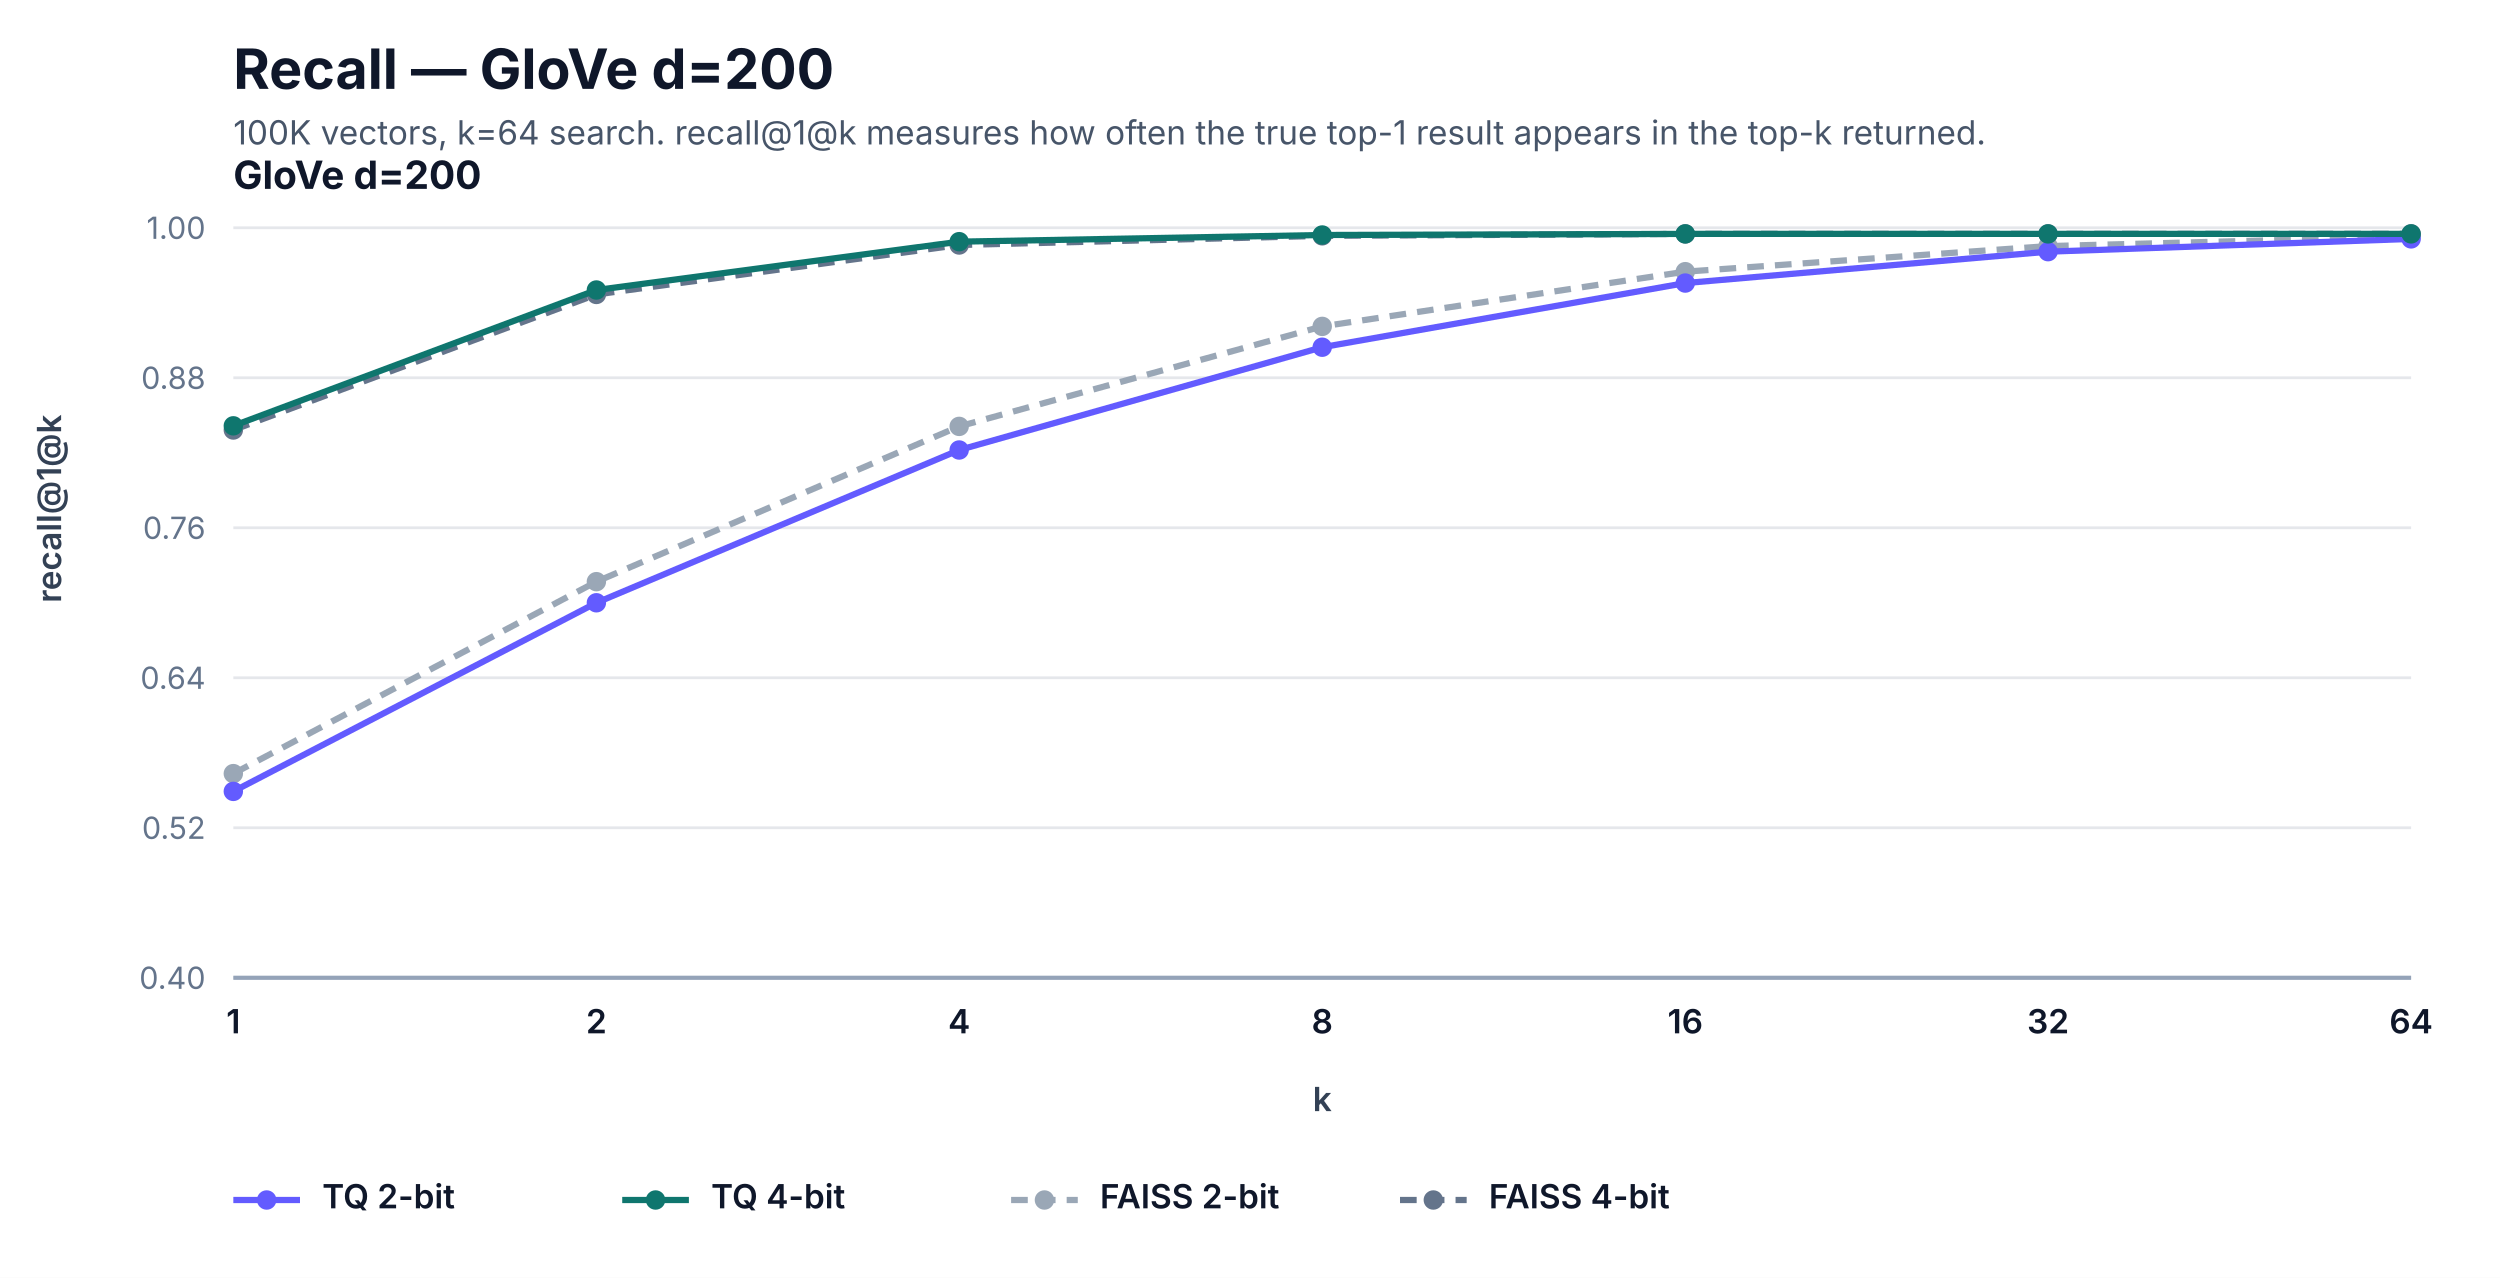
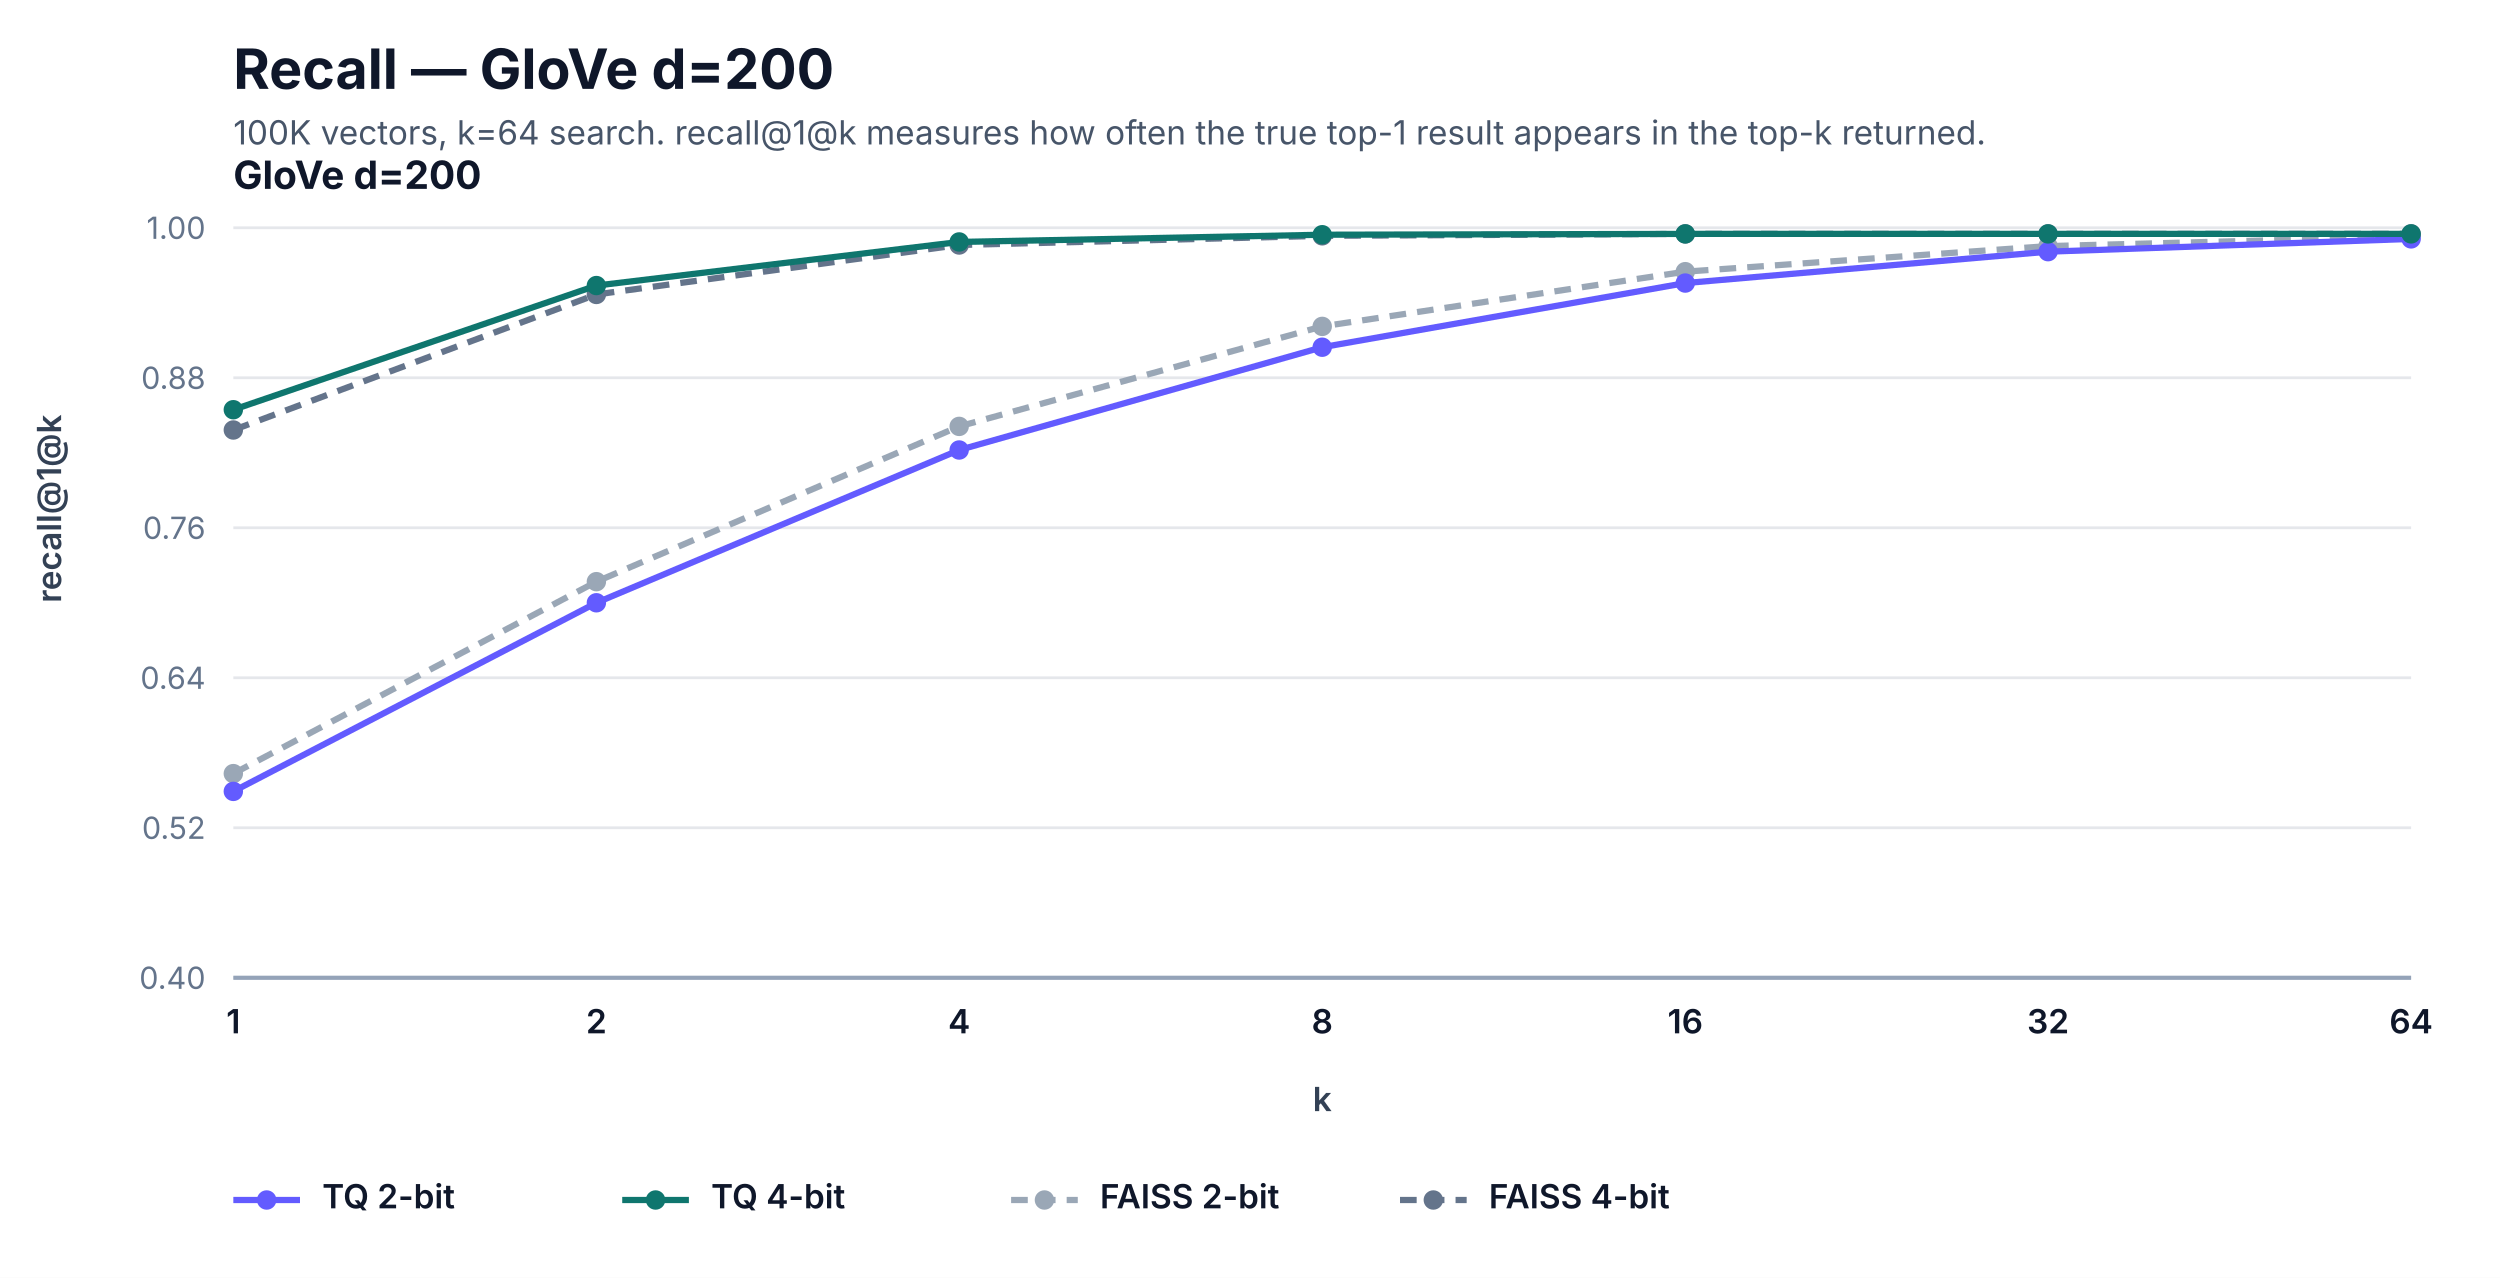
<svg xmlns="http://www.w3.org/2000/svg" width="900" height="460" viewBox="0 0 900 460" role="img" aria-label="Recall — GloVe d=200">
  <style>
  .title { font: 700 20px -apple-system, BlinkMacSystemFont, "Segoe UI", sans-serif; fill: #0f172a; }
  .subtitle { font: 400 12px -apple-system, BlinkMacSystemFont, "Segoe UI", sans-serif; fill: #475569; }
  .panel { font: 700 14px -apple-system, BlinkMacSystemFont, "Segoe UI", sans-serif; fill: #0f172a; }
  .label { font: 600 12px -apple-system, BlinkMacSystemFont, "Segoe UI", sans-serif; fill: #0f172a; }
  .secondary { font: 400 11px -apple-system, BlinkMacSystemFont, "Segoe UI", sans-serif; fill: #475569; }
  .tick { font: 400 11px -apple-system, BlinkMacSystemFont, "Segoe UI", sans-serif; fill: #64748b; }
  .value { font: 700 11px -apple-system, BlinkMacSystemFont, "Segoe UI", sans-serif; fill: #0f172a; }
  .value-accent { font: 700 11px -apple-system, BlinkMacSystemFont, "Segoe UI", sans-serif; fill: #4338ca; }
  .axis { font: 600 12px -apple-system, BlinkMacSystemFont, "Segoe UI", sans-serif; fill: #334155; }
  .legend { font: 600 12px -apple-system, BlinkMacSystemFont, "Segoe UI", sans-serif; fill: #0f172a; }
</style>
  <rect width="100%" height="100%" fill="#ffffff" />
  <text x="84" y="32" class="title">Recall — GloVe d=200</text>
  <text x="84" y="52" class="subtitle">100K vectors, k=64 search. recall@1@k measures how often the true top-1 result appears in the top-k returned.</text>
  <line x1="84" y1="352.0" x2="868" y2="352.0" stroke="#e5e7eb" stroke-width="1" />
  <text x="74" y="356.0" text-anchor="end" class="tick">0.40</text>
  <line x1="84" y1="298.0" x2="868" y2="298.0" stroke="#e5e7eb" stroke-width="1" />
  <text x="74" y="302.0" text-anchor="end" class="tick">0.52</text>
  <line x1="84" y1="244.0" x2="868" y2="244.0" stroke="#e5e7eb" stroke-width="1" />
  <text x="74" y="248.0" text-anchor="end" class="tick">0.64</text>
  <line x1="84" y1="190.0" x2="868" y2="190.0" stroke="#e5e7eb" stroke-width="1" />
  <text x="74" y="194.0" text-anchor="end" class="tick">0.76</text>
  <line x1="84" y1="136.0" x2="868" y2="136.0" stroke="#e5e7eb" stroke-width="1" />
  <text x="74" y="140.0" text-anchor="end" class="tick">0.88</text>
  <line x1="84" y1="82.0" x2="868" y2="82.0" stroke="#e5e7eb" stroke-width="1" />
  <text x="74" y="86.0" text-anchor="end" class="tick">1.00</text>
  <line x1="84" y1="352.0" x2="868" y2="352.0" stroke="#94a3b8" stroke-width="1.5" />
  <text x="84" y="68" class="panel">GloVe d=200</text>
  <text x="84.0" y="372" text-anchor="middle" class="label">1</text>
  <text x="214.7" y="372" text-anchor="middle" class="label">2</text>
  <text x="345.3" y="372" text-anchor="middle" class="label">4</text>
  <text x="476.0" y="372" text-anchor="middle" class="label">8</text>
  <text x="606.7" y="372" text-anchor="middle" class="label">16</text>
  <text x="737.3" y="372" text-anchor="middle" class="label">32</text>
  <text x="868.0" y="372" text-anchor="middle" class="label">64</text>
  <path d="M 84.0,278.5 L 214.7,209.4 L 345.3,153.5 L 476.0,117.5 L 606.7,97.8 L 737.3,88.6 L 868.0,85.2" fill="none" stroke="#9aa7b6" stroke-width="2.25" stroke-dasharray="6 4" />
  <circle cx="84.0" cy="278.5" r="3.5" fill="#9aa7b6" />
  <circle cx="214.7" cy="209.4" r="3.5" fill="#9aa7b6" />
  <circle cx="345.3" cy="153.5" r="3.5" fill="#9aa7b6" />
  <circle cx="476.0" cy="117.5" r="3.5" fill="#9aa7b6" />
  <circle cx="606.7" cy="97.8" r="3.5" fill="#9aa7b6" />
  <circle cx="737.3" cy="88.6" r="3.5" fill="#9aa7b6" />
  <circle cx="868.0" cy="85.2" r="3.5" fill="#9aa7b6" />
  <path d="M 84.0,154.8 L 214.7,106.0 L 345.3,88.2 L 476.0,84.9 L 606.7,84.2 L 737.3,84.2 L 868.0,84.2" fill="none" stroke="#64748b" stroke-width="2.25" stroke-dasharray="6 4" />
  <circle cx="84.0" cy="154.8" r="3.5" fill="#64748b" />
  <circle cx="214.7" cy="106.0" r="3.5" fill="#64748b" />
  <circle cx="345.3" cy="88.2" r="3.5" fill="#64748b" />
  <circle cx="476.0" cy="84.9" r="3.5" fill="#64748b" />
  <circle cx="606.7" cy="84.2" r="3.5" fill="#64748b" />
  <circle cx="737.3" cy="84.2" r="3.5" fill="#64748b" />
  <circle cx="868.0" cy="84.2" r="3.5" fill="#64748b" />
  <path d="M 84.0,284.9 L 214.7,217.0 L 345.3,162.0 L 476.0,125.0 L 606.7,101.9 L 737.3,90.6 L 868.0,86.0" fill="none" stroke="#635bff" stroke-width="2.25" />
  <circle cx="84.0" cy="284.9" r="3.5" fill="#635bff" />
  <circle cx="214.7" cy="217.0" r="3.5" fill="#635bff" />
  <circle cx="345.3" cy="162.0" r="3.5" fill="#635bff" />
  <circle cx="476.0" cy="125.0" r="3.5" fill="#635bff" />
  <circle cx="606.7" cy="101.9" r="3.5" fill="#635bff" />
  <circle cx="737.3" cy="90.6" r="3.5" fill="#635bff" />
  <circle cx="868.0" cy="86.0" r="3.5" fill="#635bff" />
-   <path d="M 84.0,153.3 L 214.7,104.4 L 345.3,87.0 L 476.0,84.6 L 606.7,84.2 L 737.3,84.2 L 868.0,84.2" fill="none" stroke="#0f766e" stroke-width="2.25" />
-   <circle cx="84.0" cy="153.3" r="3.5" fill="#0f766e" />
-   <circle cx="214.7" cy="104.4" r="3.5" fill="#0f766e" />
-   <circle cx="345.3" cy="87.0" r="3.5" fill="#0f766e" />
-   <circle cx="476.0" cy="84.6" r="3.5" fill="#0f766e" />
+   <path d="M 84.0,147.5 L 214.7,102.8 L 345.3,87.1 L 476.0,84.5 L 606.7,84.2 L 737.3,84.2 L 868.0,84.2" fill="none" stroke="#0f766e" stroke-width="2.25" />
+   <circle cx="84.0" cy="147.5" r="3.5" fill="#0f766e" />
+   <circle cx="214.7" cy="102.8" r="3.5" fill="#0f766e" />
+   <circle cx="345.3" cy="87.1" r="3.5" fill="#0f766e" />
+   <circle cx="476.0" cy="84.5" r="3.5" fill="#0f766e" />
  <circle cx="606.7" cy="84.2" r="3.5" fill="#0f766e" />
  <circle cx="737.3" cy="84.2" r="3.5" fill="#0f766e" />
  <circle cx="868.0" cy="84.2" r="3.5" fill="#0f766e" />
  <text x="22" y="217.0" transform="rotate(-90, 22, 217.0)" class="axis">recall@1@k</text>
  <text x="476.0" y="400" text-anchor="middle" class="axis">k</text>
  <line x1="84" y1="432" x2="108" y2="432" stroke="#635bff" stroke-width="2.25" />
  <circle cx="96" cy="432" r="3.5" fill="#635bff" />
  <text x="116" y="435" class="legend">TQ 2-bit</text>
  <line x1="224" y1="432" x2="248" y2="432" stroke="#0f766e" stroke-width="2.25" />
  <circle cx="236" cy="432" r="3.5" fill="#0f766e" />
  <text x="256" y="435" class="legend">TQ 4-bit</text>
  <line x1="364" y1="432" x2="388" y2="432" stroke="#9aa7b6" stroke-width="2.25" stroke-dasharray="6 4" />
  <circle cx="376" cy="432" r="3.5" fill="#9aa7b6" />
  <text x="396" y="435" class="legend">FAISS 2-bit</text>
  <line x1="504" y1="432" x2="528" y2="432" stroke="#64748b" stroke-width="2.25" stroke-dasharray="6 4" />
  <circle cx="516" cy="432" r="3.5" fill="#64748b" />
  <text x="536" y="435" class="legend">FAISS 4-bit</text>
</svg>
